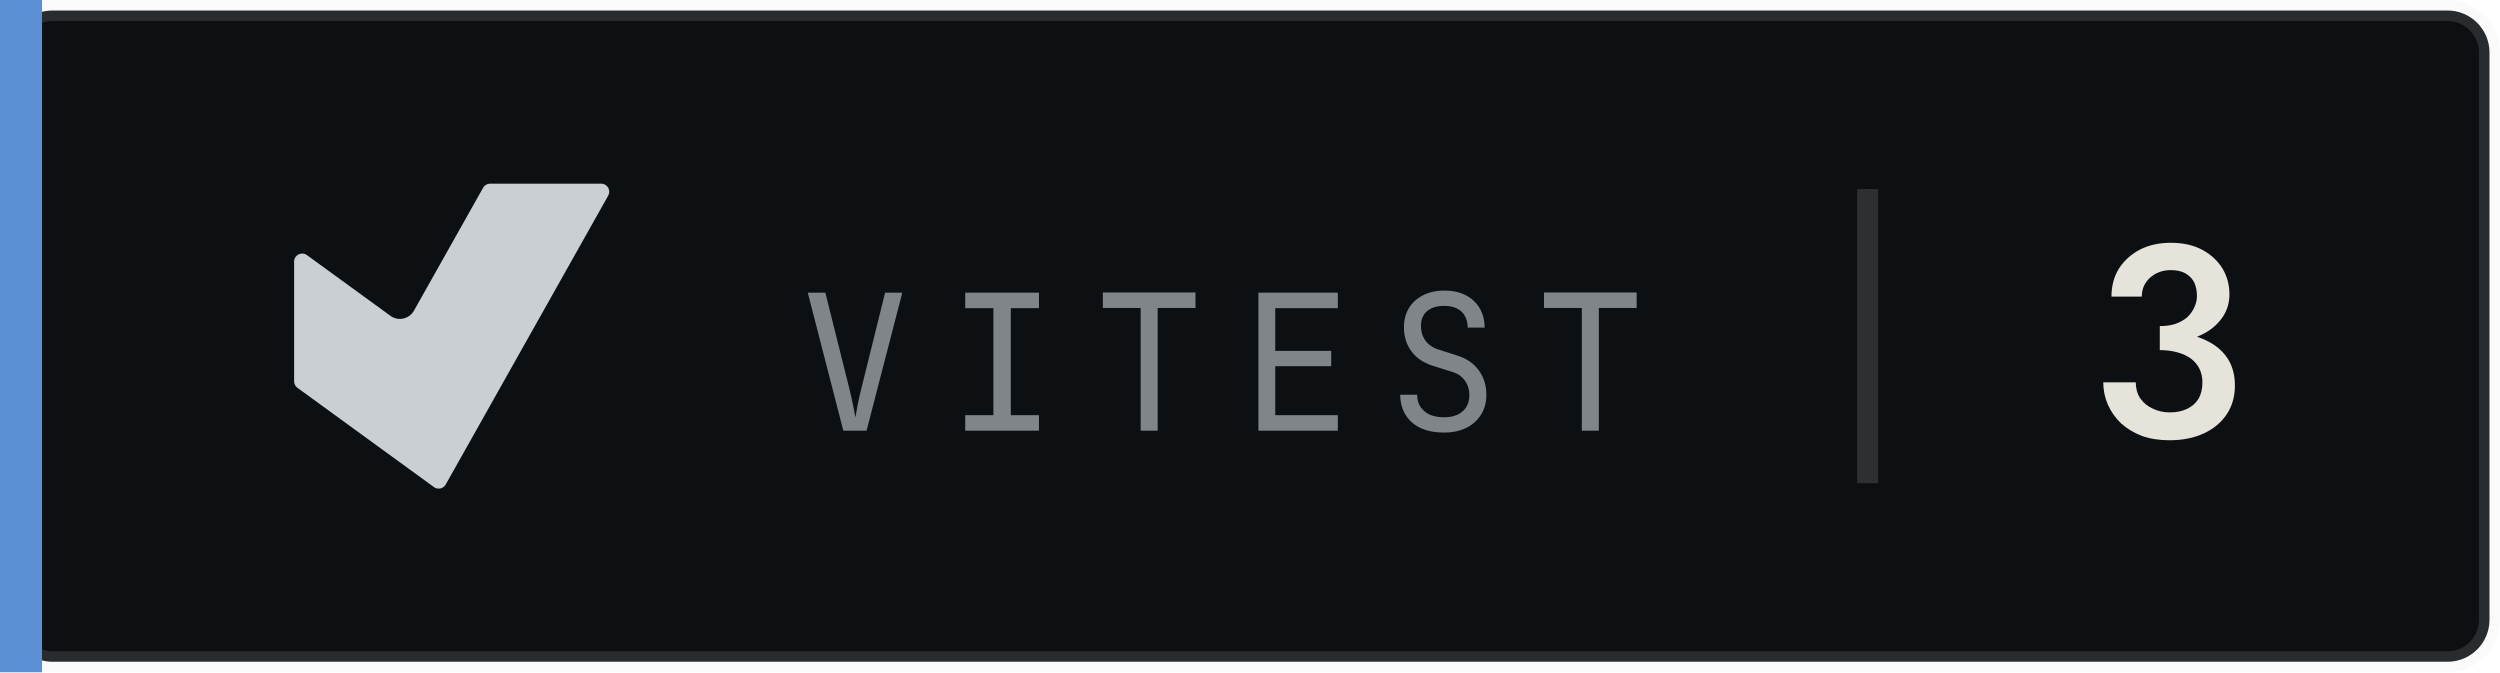
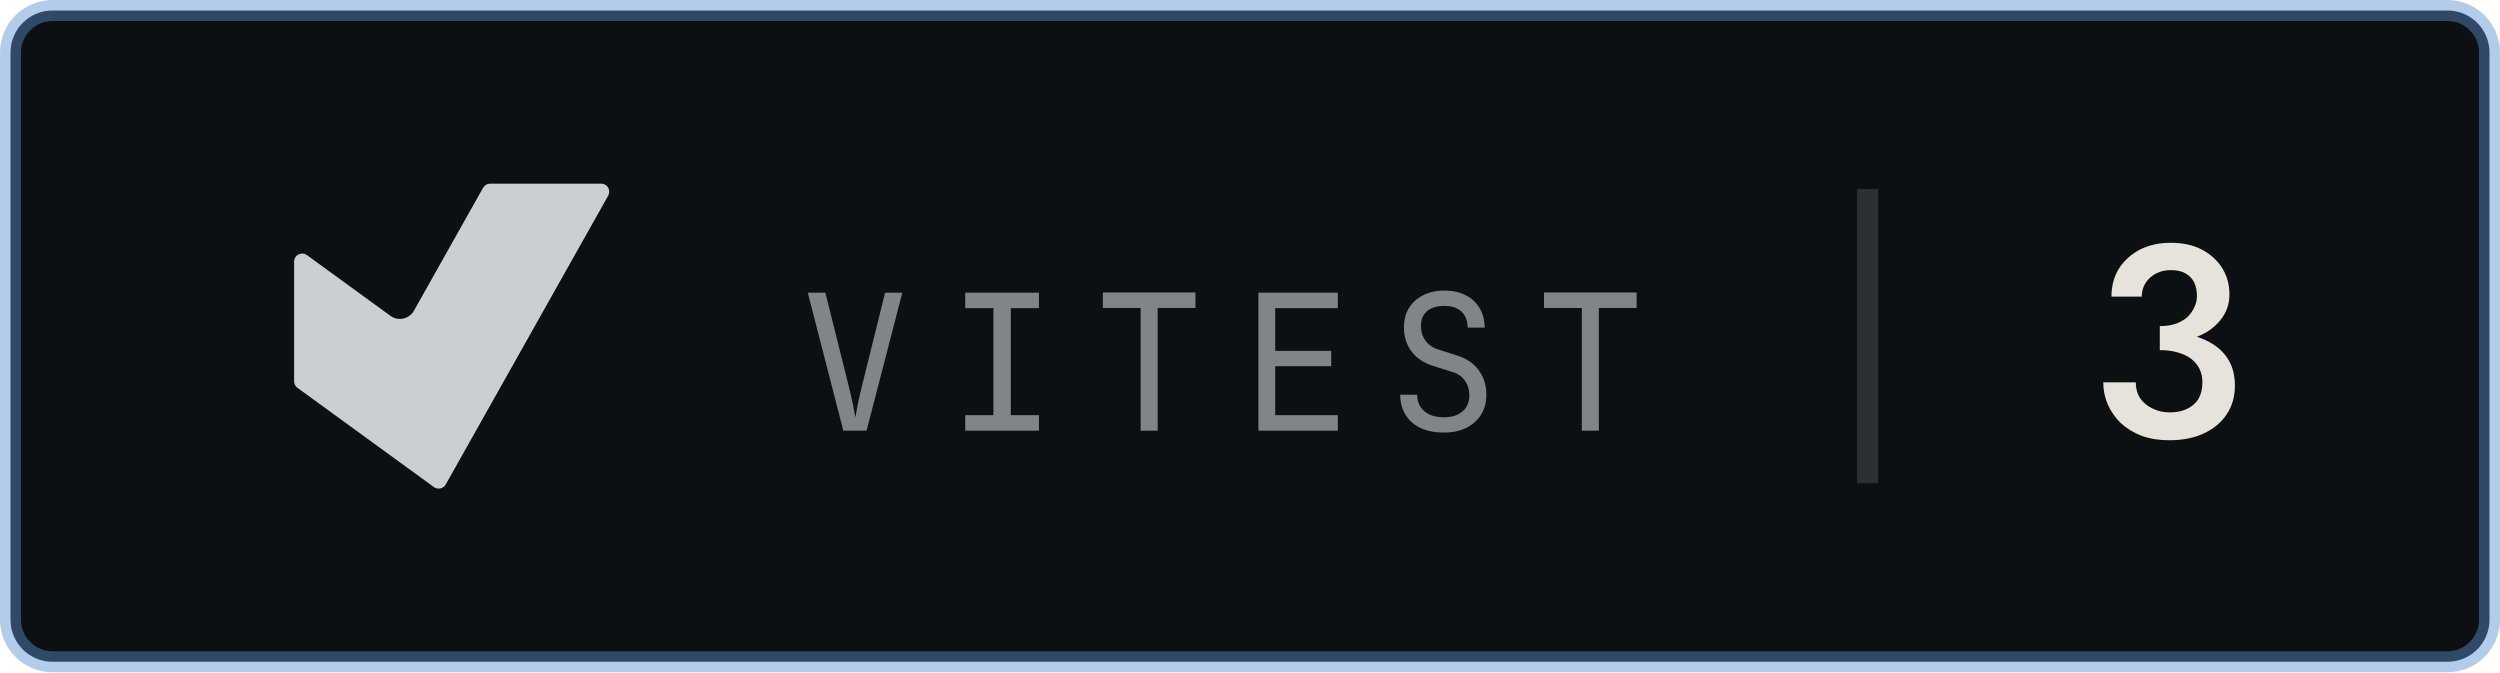
<svg xmlns="http://www.w3.org/2000/svg" viewBox="0 0 119 32" width="119" height="32" role="img">
  <defs>
    <path id="g1" d="M238 0 50 -730H143L267 -234Q280 -182 289 -138Q298 -93 302 -70Q306 -93 314 -138Q323 -182 336 -234L459 -730H550L361 0Z" />
    <path id="g2" d="M105 0V-82H254V-648H105V-730H495V-648H346V-82H495V0Z" />
    <path id="g3" d="M255 0V-649H55V-731H545V-649H345V0Z" />
    <path id="g4" d="M100 0V-730H520V-648H189V-422H485V-341H189V-82H520V0Z" />
    <path id="g5" d="M304 10Q232 10 180 -14Q129 -38 101 -83Q73 -128 72 -190H162Q162 -135 200 -103Q237 -71 304 -71Q367 -71 402 -102Q438 -133 438 -188Q438 -232 414 -265Q391 -298 347 -311L248 -342Q173 -365 132 -419Q92 -473 92 -546Q92 -605 118 -648Q145 -692 193 -716Q241 -741 306 -741Q402 -741 460 -688Q518 -634 519 -545H429Q429 -599 396 -630Q364 -660 305 -660Q247 -660 214 -632Q182 -604 182 -554Q182 -509 206 -476Q230 -443 275 -429L375 -397Q448 -374 488 -319Q528 -264 528 -190Q528 -130 500 -85Q472 -40 422 -15Q371 10 304 10Z" />
    <path id="g6" d="M297 12Q369 12 423 -13Q477 -38 507 -83Q537 -128 537 -188Q537 -240 516 -278Q495 -315 458 -339Q431 -356 398 -367Q452 -388 484 -428Q517 -469 517 -522Q517 -574 492 -616Q466 -659 418 -685Q370 -711 302 -711Q238 -711 189 -686Q140 -660 112 -616Q85 -572 85 -514H196Q196 -556 227 -584Q258 -611 303 -611Q335 -611 356 -599Q377 -587 388 -566Q398 -544 398 -516Q398 -494 388 -474Q379 -454 362 -438Q344 -423 319 -414Q294 -406 262 -406V-318Q298 -318 326 -310Q355 -302 376 -287Q396 -272 407 -250Q418 -228 418 -200Q418 -165 404 -140Q389 -116 362 -103Q335 -90 299 -90Q264 -90 236 -104Q207 -117 190 -142Q174 -167 174 -200H55Q55 -157 72 -118Q89 -80 120 -50Q152 -21 196 -4Q241 12 297 12Z" />
  </defs>
-   <rect x="0.5" y="0.5" width="118" height="31" rx="2" fill="#0d1013" stroke="#d6dbde" stroke-width="1" stroke-opacity="0.14" />
-   <rect x="0" y="0" width="2" height="32" rx="0" fill="#5a8fd4" />
+   <rect x="0.5" y="0.5" width="118" height="31" rx="2" fill="#0d1013" stroke="#5a8fd4" stroke-width="1" stroke-opacity="0.45" />
  <g transform="translate(14 8.5) scale(0.625)" fill="#c9cfd2">
    <path d="M11.545 23.3a.613.613 0 0 1-.895.197L.252 15.936A.61.61 0 0 1 0 15.439V6.325c0-.502.569-.792.975-.497l6.358 4.624c.594.433 1.432.25 1.793-.39L14.393.7a.62.62 0 0 1 .535-.314h8.455a.613.613 0 0 1 .537.916z" />
  </g>
  <g transform="scale(0.009)" fill="#7f8589">
    <use href="#g1" x="4222.2" y="2277.8" />
    <use href="#g2" x="5000.0" y="2277.8" />
    <use href="#g3" x="5777.8" y="2277.8" />
    <use href="#g4" x="6555.6" y="2277.8" />
    <use href="#g5" x="7333.3" y="2277.8" />
    <use href="#g3" x="8111.1" y="2277.8" />
  </g>
  <rect x="88.4" y="9" width="1" height="14" rx="0" fill="#d6dbde" fill-opacity="0.16" />
  <g transform="scale(0.013)" fill="#e6e3da">
    <use href="#g6" x="7646.2" y="1600.0" />
  </g>
</svg>
